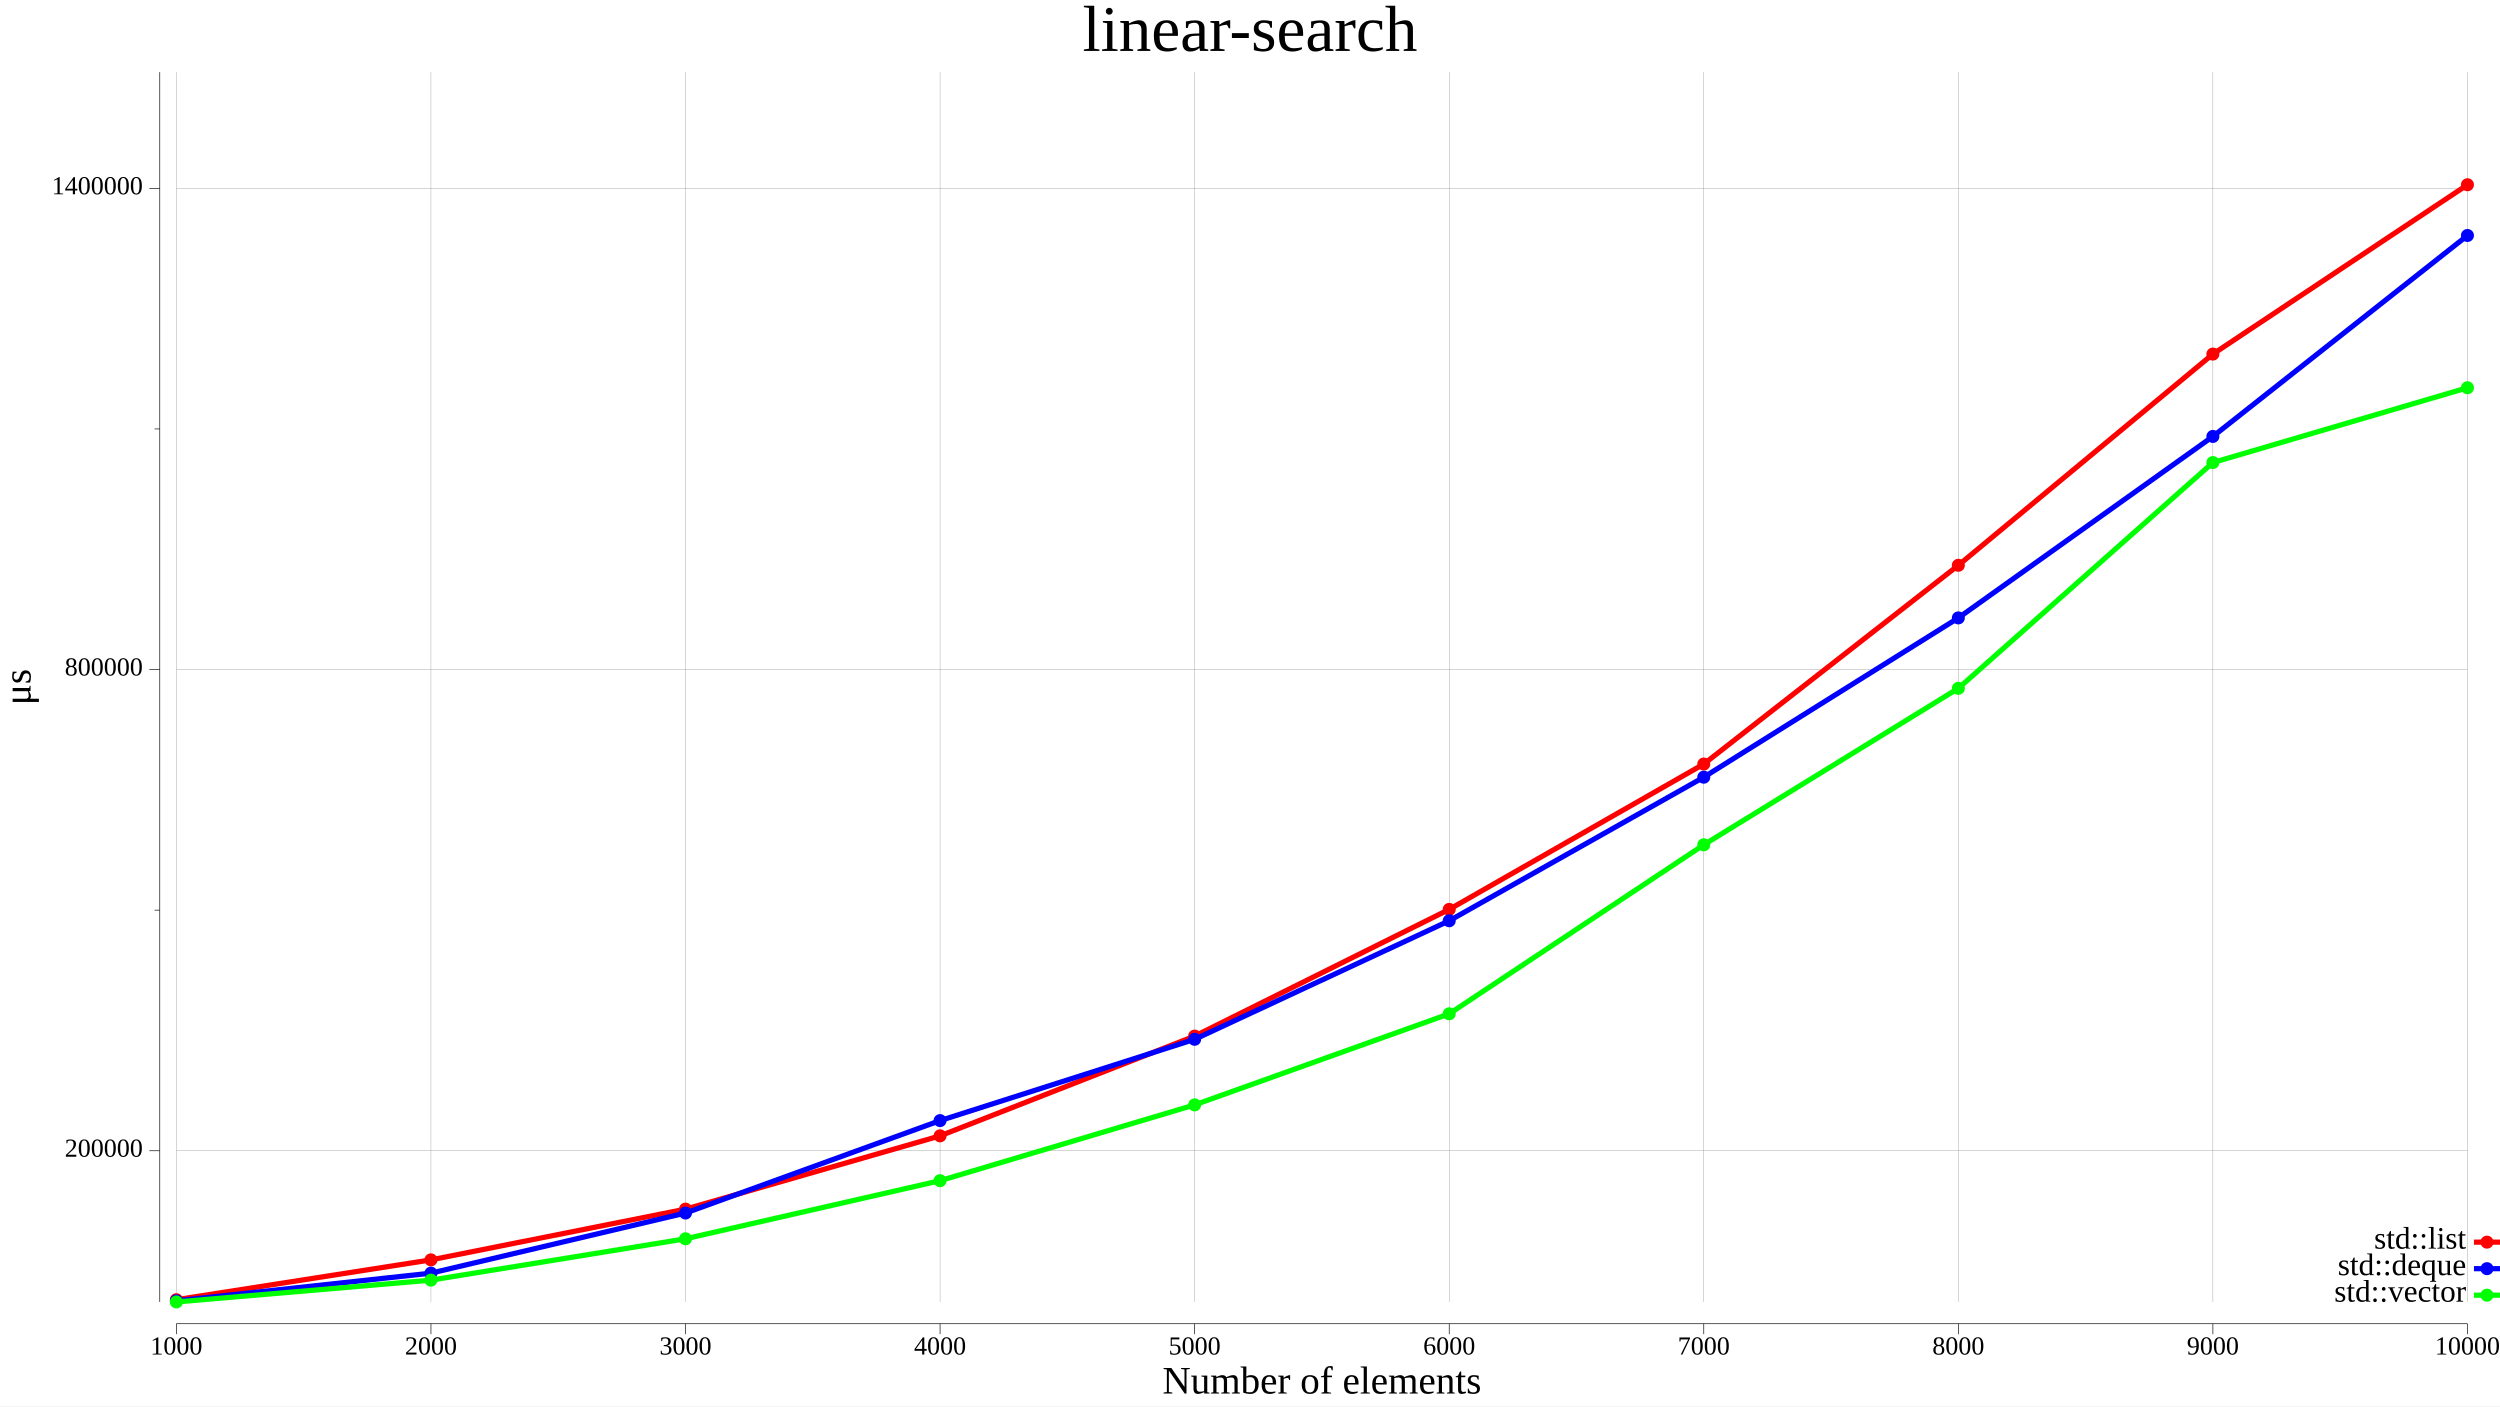
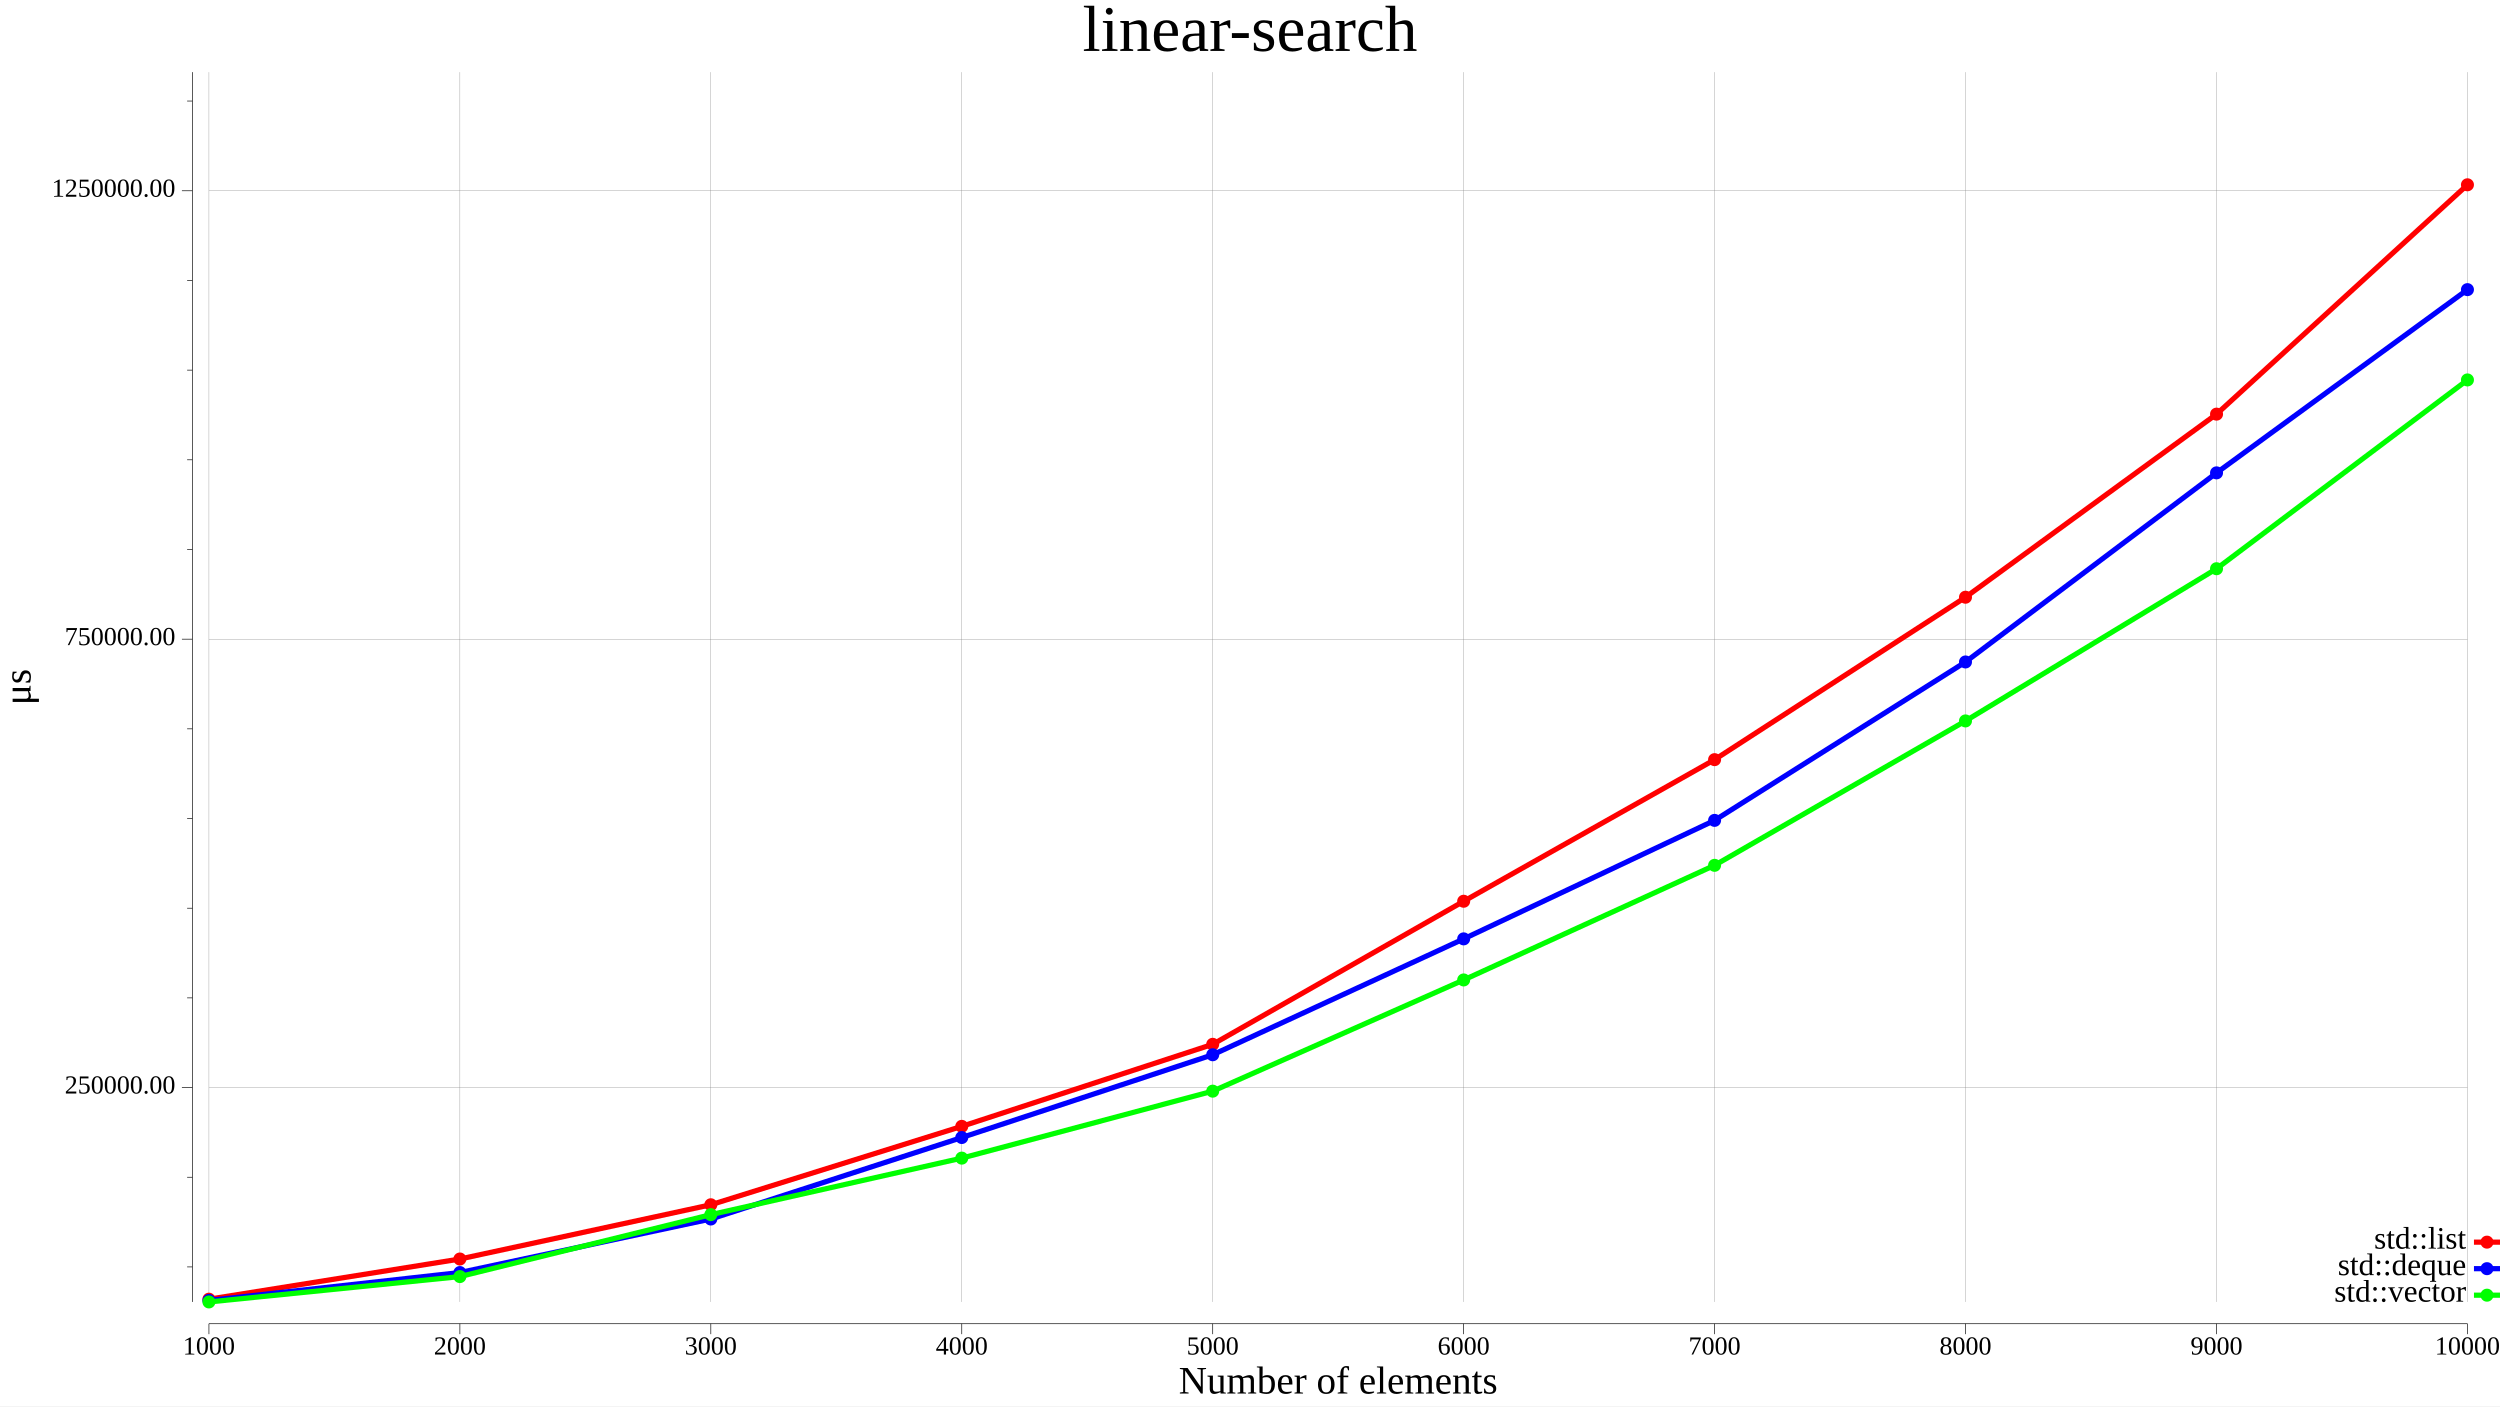
<svg xmlns="http://www.w3.org/2000/svg" width="1920pt" height="1080pt" viewBox="0 0 1920 1080">
  <g transform="scale(1, -1) translate(0, -1080)">
    <path d="M0,0L1920,0L1920,1080L0,1080Z" style="fill:#FFFFFF" />
    <text x="831.42" y="-1040.9" transform="scale(1, -1)" style="font-family:Liberation Serif;font-variant:normal;font-weight:normal;font-style:normal;font-size:50px">linear-search</text>
-     <text x="892.77" y="-9.756" transform="scale(1, -1)" style="font-family:Liberation Serif;font-variant:normal;font-weight:normal;font-style:normal;font-size:30px">Number of elements</text>
-     <text x="115.46" y="-39.727" transform="scale(1, -1)" style="font-family:Liberation Serif;font-variant:normal;font-weight:normal;font-style:normal;font-size:20px">1000</text>
-     <text x="310.97" y="-39.727" transform="scale(1, -1)" style="font-family:Liberation Serif;font-variant:normal;font-weight:normal;font-style:normal;font-size:20px">2000</text>
-     <text x="506.47" y="-39.727" transform="scale(1, -1)" style="font-family:Liberation Serif;font-variant:normal;font-weight:normal;font-style:normal;font-size:20px">3000</text>
-     <text x="701.97" y="-39.727" transform="scale(1, -1)" style="font-family:Liberation Serif;font-variant:normal;font-weight:normal;font-style:normal;font-size:20px">4000</text>
-     <text x="897.48" y="-39.727" transform="scale(1, -1)" style="font-family:Liberation Serif;font-variant:normal;font-weight:normal;font-style:normal;font-size:20px">5000</text>
-     <text x="1093" y="-39.727" transform="scale(1, -1)" style="font-family:Liberation Serif;font-variant:normal;font-weight:normal;font-style:normal;font-size:20px">6000</text>
-     <text x="1288.5" y="-39.727" transform="scale(1, -1)" style="font-family:Liberation Serif;font-variant:normal;font-weight:normal;font-style:normal;font-size:20px">7000</text>
-     <text x="1484" y="-39.727" transform="scale(1, -1)" style="font-family:Liberation Serif;font-variant:normal;font-weight:normal;font-style:normal;font-size:20px">8000</text>
-     <text x="1679.5" y="-39.727" transform="scale(1, -1)" style="font-family:Liberation Serif;font-variant:normal;font-weight:normal;font-style:normal;font-size:20px">9000</text>
+     <text x="905.27" y="-9.756" transform="scale(1, -1)" style="font-family:Liberation Serif;font-variant:normal;font-weight:normal;font-style:normal;font-size:30px">Number of elements</text>
+     <text x="140.46" y="-39.727" transform="scale(1, -1)" style="font-family:Liberation Serif;font-variant:normal;font-weight:normal;font-style:normal;font-size:20px">1000</text>
+     <text x="333.19" y="-39.727" transform="scale(1, -1)" style="font-family:Liberation Serif;font-variant:normal;font-weight:normal;font-style:normal;font-size:20px">2000</text>
+     <text x="525.91" y="-39.727" transform="scale(1, -1)" style="font-family:Liberation Serif;font-variant:normal;font-weight:normal;font-style:normal;font-size:20px">3000</text>
+     <text x="718.64" y="-39.727" transform="scale(1, -1)" style="font-family:Liberation Serif;font-variant:normal;font-weight:normal;font-style:normal;font-size:20px">4000</text>
+     <text x="911.37" y="-39.727" transform="scale(1, -1)" style="font-family:Liberation Serif;font-variant:normal;font-weight:normal;font-style:normal;font-size:20px">5000</text>
+     <text x="1104.1" y="-39.727" transform="scale(1, -1)" style="font-family:Liberation Serif;font-variant:normal;font-weight:normal;font-style:normal;font-size:20px">6000</text>
+     <text x="1296.8" y="-39.727" transform="scale(1, -1)" style="font-family:Liberation Serif;font-variant:normal;font-weight:normal;font-style:normal;font-size:20px">7000</text>
+     <text x="1489.5" y="-39.727" transform="scale(1, -1)" style="font-family:Liberation Serif;font-variant:normal;font-weight:normal;font-style:normal;font-size:20px">8000</text>
+     <text x="1682.3" y="-39.727" transform="scale(1, -1)" style="font-family:Liberation Serif;font-variant:normal;font-weight:normal;font-style:normal;font-size:20px">9000</text>
    <text x="1870" y="-39.727" transform="scale(1, -1)" style="font-family:Liberation Serif;font-variant:normal;font-weight:normal;font-style:normal;font-size:20px">10000</text>
-     <path d="M135.46,55.371L135.46,63.371" style="fill:none;stroke:#000000;stroke-width:0.5" />
-     <path d="M330.97,55.371L330.97,63.371" style="fill:none;stroke:#000000;stroke-width:0.5" />
-     <path d="M526.47,55.371L526.47,63.371" style="fill:none;stroke:#000000;stroke-width:0.5" />
-     <path d="M721.97,55.371L721.97,63.371" style="fill:none;stroke:#000000;stroke-width:0.5" />
-     <path d="M917.48,55.371L917.48,63.371" style="fill:none;stroke:#000000;stroke-width:0.5" />
-     <path d="M1113,55.371L1113,63.371" style="fill:none;stroke:#000000;stroke-width:0.5" />
-     <path d="M1308.5,55.371L1308.5,63.371" style="fill:none;stroke:#000000;stroke-width:0.5" />
-     <path d="M1504,55.371L1504,63.371" style="fill:none;stroke:#000000;stroke-width:0.5" />
-     <path d="M1699.5,55.371L1699.5,63.371" style="fill:none;stroke:#000000;stroke-width:0.5" />
+     <path d="M160.46,55.371L160.46,63.371" style="fill:none;stroke:#000000;stroke-width:0.5" />
+     <path d="M353.19,55.371L353.19,63.371" style="fill:none;stroke:#000000;stroke-width:0.5" />
+     <path d="M545.91,55.371L545.91,63.371" style="fill:none;stroke:#000000;stroke-width:0.5" />
+     <path d="M738.64,55.371L738.64,63.371" style="fill:none;stroke:#000000;stroke-width:0.5" />
+     <path d="M931.37,55.371L931.37,63.371" style="fill:none;stroke:#000000;stroke-width:0.5" />
+     <path d="M1124.1,55.371L1124.1,63.371" style="fill:none;stroke:#000000;stroke-width:0.5" />
+     <path d="M1316.8,55.371L1316.8,63.371" style="fill:none;stroke:#000000;stroke-width:0.5" />
+     <path d="M1509.5,55.371L1509.5,63.371" style="fill:none;stroke:#000000;stroke-width:0.5" />
+     <path d="M1702.3,55.371L1702.3,63.371" style="fill:none;stroke:#000000;stroke-width:0.5" />
    <path d="M1895,55.371L1895,63.371" style="fill:none;stroke:#000000;stroke-width:0.5" />
-     <path d="M135.46,63.371L1895,63.371" style="fill:none;stroke:#000000;stroke-width:0.5" />
+     <path d="M160.46,63.371L1895,63.371" style="fill:none;stroke:#000000;stroke-width:0.5" />
    <g transform="rotate(90)">
      <text x="538.49" y="23.467" transform="scale(1, -1)" style="font-family:Liberation Serif;font-variant:normal;font-weight:normal;font-style:normal;font-size:30px">μs</text>
    </g>
-     <text x="49.712" y="-191.64" transform="scale(1, -1)" style="font-family:Liberation Serif;font-variant:normal;font-weight:normal;font-style:normal;font-size:20px">200000</text>
-     <text x="49.712" y="-561.21" transform="scale(1, -1)" style="font-family:Liberation Serif;font-variant:normal;font-weight:normal;font-style:normal;font-size:20px">800000</text>
-     <text x="39.712" y="-930.79" transform="scale(1, -1)" style="font-family:Liberation Serif;font-variant:normal;font-weight:normal;font-style:normal;font-size:20px">1400000</text>
-     <path d="M114.71,196.21L122.71,196.21" style="fill:none;stroke:#000000;stroke-width:0.5" />
-     <path d="M114.71,565.79L122.71,565.79" style="fill:none;stroke:#000000;stroke-width:0.5" />
-     <path d="M114.71,935.36L122.71,935.36" style="fill:none;stroke:#000000;stroke-width:0.5" />
-     <path d="M118.71,381L122.71,381" style="fill:none;stroke:#000000;stroke-width:0.5" />
-     <path d="M118.71,750.57L122.71,750.57" style="fill:none;stroke:#000000;stroke-width:0.5" />
-     <path d="M122.71,80.11L122.71,1024.6" style="fill:none;stroke:#000000;stroke-width:0.5" />
-     <path d="M135.46,80.11L135.46,1024.6" style="fill:none;stroke:#808080;stroke-width:0.25" />
-     <path d="M330.97,80.11L330.97,1024.6" style="fill:none;stroke:#808080;stroke-width:0.25" />
-     <path d="M526.47,80.11L526.47,1024.6" style="fill:none;stroke:#808080;stroke-width:0.25" />
-     <path d="M721.97,80.11L721.97,1024.6" style="fill:none;stroke:#808080;stroke-width:0.25" />
-     <path d="M917.48,80.11L917.48,1024.6" style="fill:none;stroke:#808080;stroke-width:0.25" />
-     <path d="M1113,80.11L1113,1024.6" style="fill:none;stroke:#808080;stroke-width:0.25" />
-     <path d="M1308.5,80.11L1308.5,1024.6" style="fill:none;stroke:#808080;stroke-width:0.25" />
-     <path d="M1504,80.11L1504,1024.6" style="fill:none;stroke:#808080;stroke-width:0.25" />
-     <path d="M1699.5,80.11L1699.5,1024.6" style="fill:none;stroke:#808080;stroke-width:0.25" />
+     <text x="49.712" y="-240.19" transform="scale(1, -1)" style="font-family:Liberation Serif;font-variant:normal;font-weight:normal;font-style:normal;font-size:20px">250000.00</text>
+     <text x="49.712" y="-584.55" transform="scale(1, -1)" style="font-family:Liberation Serif;font-variant:normal;font-weight:normal;font-style:normal;font-size:20px">750000.00</text>
+     <text x="39.712" y="-928.91" transform="scale(1, -1)" style="font-family:Liberation Serif;font-variant:normal;font-weight:normal;font-style:normal;font-size:20px">1250000.00</text>
+     <path d="M139.71,244.76L147.71,244.76" style="fill:none;stroke:#000000;stroke-width:0.5" />
+     <path d="M139.71,589.12L147.71,589.12" style="fill:none;stroke:#000000;stroke-width:0.5" />
+     <path d="M139.71,933.48L147.71,933.48" style="fill:none;stroke:#000000;stroke-width:0.5" />
+     <path d="M143.71,107.01L147.71,107.01" style="fill:none;stroke:#000000;stroke-width:0.5" />
+     <path d="M143.71,175.88L147.71,175.88" style="fill:none;stroke:#000000;stroke-width:0.5" />
+     <path d="M143.71,313.63L147.71,313.63" style="fill:none;stroke:#000000;stroke-width:0.5" />
+     <path d="M143.71,382.5L147.71,382.5" style="fill:none;stroke:#000000;stroke-width:0.5" />
+     <path d="M143.71,451.38L147.71,451.38" style="fill:none;stroke:#000000;stroke-width:0.5" />
+     <path d="M143.71,520.25L147.71,520.25" style="fill:none;stroke:#000000;stroke-width:0.5" />
+     <path d="M143.71,657.99L147.71,657.99" style="fill:none;stroke:#000000;stroke-width:0.5" />
+     <path d="M143.71,726.87L147.71,726.87" style="fill:none;stroke:#000000;stroke-width:0.5" />
+     <path d="M143.71,795.74L147.71,795.74" style="fill:none;stroke:#000000;stroke-width:0.5" />
+     <path d="M143.71,864.61L147.71,864.61" style="fill:none;stroke:#000000;stroke-width:0.5" />
+     <path d="M143.71,1002.4L147.71,1002.4" style="fill:none;stroke:#000000;stroke-width:0.5" />
+     <path d="M147.71,80.11L147.71,1024.6" style="fill:none;stroke:#000000;stroke-width:0.5" />
+     <path d="M160.46,80.11L160.46,1024.6" style="fill:none;stroke:#808080;stroke-width:0.25" />
+     <path d="M353.19,80.11L353.19,1024.6" style="fill:none;stroke:#808080;stroke-width:0.25" />
+     <path d="M545.91,80.11L545.91,1024.6" style="fill:none;stroke:#808080;stroke-width:0.25" />
+     <path d="M738.64,80.11L738.64,1024.6" style="fill:none;stroke:#808080;stroke-width:0.25" />
+     <path d="M931.37,80.11L931.37,1024.6" style="fill:none;stroke:#808080;stroke-width:0.25" />
+     <path d="M1124.1,80.11L1124.1,1024.6" style="fill:none;stroke:#808080;stroke-width:0.25" />
+     <path d="M1316.8,80.11L1316.8,1024.6" style="fill:none;stroke:#808080;stroke-width:0.25" />
+     <path d="M1509.5,80.11L1509.5,1024.6" style="fill:none;stroke:#808080;stroke-width:0.25" />
+     <path d="M1702.3,80.11L1702.3,1024.6" style="fill:none;stroke:#808080;stroke-width:0.25" />
    <path d="M1895,80.11L1895,1024.6" style="fill:none;stroke:#808080;stroke-width:0.25" />
-     <path d="M135.46,196.21L1895,196.21" style="fill:none;stroke:#808080;stroke-width:0.25" />
-     <path d="M135.46,565.79L1895,565.79" style="fill:none;stroke:#808080;stroke-width:0.25" />
-     <path d="M135.46,935.36L1895,935.36" style="fill:none;stroke:#808080;stroke-width:0.25" />
-     <path d="M135.46,81.848L330.97,112.42L526.47,151.39L721.97,207.67L917.48,284.27L1113,381.59L1308.5,493.22L1504,645.86L1699.5,808.07L1895,938.12" style="fill:none;stroke:#FF0000;stroke-width:4" />
-     <path d="M140.46,81.848A5,5 0 1 1 130.46,81.848A5,5 0 1 1 140.46,81.848Z" style="fill:#FF0000" />
-     <path d="M335.97,112.42A5,5 0 1 1 325.97,112.42A5,5 0 1 1 335.97,112.42Z" style="fill:#FF0000" />
-     <path d="M531.47,151.39A5,5 0 1 1 521.47,151.39A5,5 0 1 1 531.47,151.39Z" style="fill:#FF0000" />
-     <path d="M726.97,207.67A5,5 0 1 1 716.97,207.67A5,5 0 1 1 726.97,207.67Z" style="fill:#FF0000" />
-     <path d="M922.48,284.27A5,5 0 1 1 912.48,284.27A5,5 0 1 1 922.48,284.27Z" style="fill:#FF0000" />
-     <path d="M1118,381.59A5,5 0 1 1 1108,381.59A5,5 0 1 1 1118,381.59Z" style="fill:#FF0000" />
-     <path d="M1313.5,493.22A5,5 0 1 1 1303.5,493.22A5,5 0 1 1 1313.5,493.22Z" style="fill:#FF0000" />
-     <path d="M1509,645.86A5,5 0 1 1 1499,645.86A5,5 0 1 1 1509,645.86Z" style="fill:#FF0000" />
-     <path d="M1704.5,808.07A5,5 0 1 1 1694.5,808.07A5,5 0 1 1 1704.5,808.07Z" style="fill:#FF0000" />
-     <path d="M1900,938.12A5,5 0 1 1 1890,938.12A5,5 0 1 1 1900,938.12Z" style="fill:#FF0000" />
-     <path d="M135.46,80.96L330.97,102.23L526.47,148.4L721.97,219.38L917.48,281.81L1113,372.86L1308.5,483.12L1504,605.45L1699.5,744.82L1895,899.15" style="fill:none;stroke:#0000FF;stroke-width:4" />
-     <path d="M140.46,80.96A5,5 0 1 1 130.46,80.96A5,5 0 1 1 140.46,80.96Z" style="fill:#0000FF" />
-     <path d="M335.97,102.23A5,5 0 1 1 325.97,102.23A5,5 0 1 1 335.97,102.23Z" style="fill:#0000FF" />
-     <path d="M531.47,148.4A5,5 0 1 1 521.47,148.4A5,5 0 1 1 531.47,148.4Z" style="fill:#0000FF" />
-     <path d="M726.97,219.38A5,5 0 1 1 716.97,219.38A5,5 0 1 1 726.97,219.38Z" style="fill:#0000FF" />
-     <path d="M922.48,281.81A5,5 0 1 1 912.48,281.81A5,5 0 1 1 922.48,281.81Z" style="fill:#0000FF" />
-     <path d="M1118,372.86A5,5 0 1 1 1108,372.86A5,5 0 1 1 1118,372.86Z" style="fill:#0000FF" />
-     <path d="M1313.5,483.12A5,5 0 1 1 1303.5,483.12A5,5 0 1 1 1313.5,483.12Z" style="fill:#0000FF" />
-     <path d="M1509,605.45A5,5 0 1 1 1499,605.45A5,5 0 1 1 1509,605.45Z" style="fill:#0000FF" />
-     <path d="M1704.5,744.82A5,5 0 1 1 1694.5,744.82A5,5 0 1 1 1704.5,744.82Z" style="fill:#0000FF" />
-     <path d="M1900,899.15A5,5 0 1 1 1890,899.15A5,5 0 1 1 1900,899.15Z" style="fill:#0000FF" />
-     <path d="M135.46,80.11L330.97,96.857L526.47,128.61L721.97,173.24L917.48,231.45L1113,301.39L1308.5,431.2L1504,551.37L1699.5,724.76L1895,782.21" style="fill:none;stroke:#00FF00;stroke-width:4" />
-     <path d="M140.46,80.11A5,5 0 1 1 130.46,80.11A5,5 0 1 1 140.46,80.11Z" style="fill:#00FF00" />
-     <path d="M335.97,96.857A5,5 0 1 1 325.97,96.857A5,5 0 1 1 335.97,96.857Z" style="fill:#00FF00" />
-     <path d="M531.47,128.61A5,5 0 1 1 521.47,128.61A5,5 0 1 1 531.47,128.61Z" style="fill:#00FF00" />
-     <path d="M726.97,173.24A5,5 0 1 1 716.97,173.24A5,5 0 1 1 726.97,173.24Z" style="fill:#00FF00" />
-     <path d="M922.48,231.45A5,5 0 1 1 912.48,231.45A5,5 0 1 1 922.48,231.45Z" style="fill:#00FF00" />
-     <path d="M1118,301.39A5,5 0 1 1 1108,301.39A5,5 0 1 1 1118,301.39Z" style="fill:#00FF00" />
-     <path d="M1313.5,431.2A5,5 0 1 1 1303.5,431.2A5,5 0 1 1 1313.5,431.2Z" style="fill:#00FF00" />
-     <path d="M1509,551.37A5,5 0 1 1 1499,551.37A5,5 0 1 1 1509,551.37Z" style="fill:#00FF00" />
-     <path d="M1704.5,724.76A5,5 0 1 1 1694.5,724.76A5,5 0 1 1 1704.5,724.76Z" style="fill:#00FF00" />
-     <path d="M1900,782.21A5,5 0 1 1 1890,782.21A5,5 0 1 1 1900,782.21Z" style="fill:#00FF00" />
+     <path d="M160.46,244.76L1895,244.76" style="fill:none;stroke:#808080;stroke-width:0.25" />
+     <path d="M160.46,589.12L1895,589.12" style="fill:none;stroke:#808080;stroke-width:0.25" />
+     <path d="M160.46,933.48L1895,933.48" style="fill:none;stroke:#808080;stroke-width:0.25" />
+     <path d="M160.46,82.222L353.19,113.08L545.91,154.74L738.64,214.96L931.37,277.97L1124.1,387.84L1316.8,496.59L1509.5,621.33L1702.3,761.94L1895,938.08" style="fill:none;stroke:#FF0000;stroke-width:4" />
+     <path d="M165.46,82.222A5,5 0 1 1 155.46,82.222A5,5 0 1 1 165.46,82.222Z" style="fill:#FF0000" />
+     <path d="M358.19,113.08A5,5 0 1 1 348.19,113.08A5,5 0 1 1 358.19,113.08Z" style="fill:#FF0000" />
+     <path d="M550.91,154.74A5,5 0 1 1 540.91,154.74A5,5 0 1 1 550.91,154.74Z" style="fill:#FF0000" />
+     <path d="M743.64,214.96A5,5 0 1 1 733.64,214.96A5,5 0 1 1 743.64,214.96Z" style="fill:#FF0000" />
+     <path d="M936.37,277.97A5,5 0 1 1 926.37,277.97A5,5 0 1 1 936.37,277.97Z" style="fill:#FF0000" />
+     <path d="M1129.1,387.84A5,5 0 1 1 1119.1,387.84A5,5 0 1 1 1129.1,387.84Z" style="fill:#FF0000" />
+     <path d="M1321.8,496.59A5,5 0 1 1 1311.8,496.59A5,5 0 1 1 1321.8,496.59Z" style="fill:#FF0000" />
+     <path d="M1514.5,621.33A5,5 0 1 1 1504.5,621.33A5,5 0 1 1 1514.5,621.33Z" style="fill:#FF0000" />
+     <path d="M1707.3,761.94A5,5 0 1 1 1697.3,761.94A5,5 0 1 1 1707.3,761.94Z" style="fill:#FF0000" />
+     <path d="M1900,938.08A5,5 0 1 1 1890,938.08A5,5 0 1 1 1900,938.08Z" style="fill:#FF0000" />
+     <path d="M160.46,81.25L353.19,102.69L545.91,143.8L738.64,206.38L931.37,269.95L1124.1,358.95L1316.8,449.95L1509.5,571.61L1702.3,716.84L1895,857.56" style="fill:none;stroke:#0000FF;stroke-width:4" />
+     <path d="M165.46,81.25A5,5 0 1 1 155.46,81.25A5,5 0 1 1 165.46,81.25Z" style="fill:#0000FF" />
+     <path d="M358.19,102.69A5,5 0 1 1 348.19,102.69A5,5 0 1 1 358.19,102.69Z" style="fill:#0000FF" />
+     <path d="M550.91,143.8A5,5 0 1 1 540.91,143.8A5,5 0 1 1 550.91,143.8Z" style="fill:#0000FF" />
+     <path d="M743.64,206.38A5,5 0 1 1 733.64,206.38A5,5 0 1 1 743.64,206.38Z" style="fill:#0000FF" />
+     <path d="M936.37,269.95A5,5 0 1 1 926.37,269.95A5,5 0 1 1 936.37,269.95Z" style="fill:#0000FF" />
+     <path d="M1129.1,358.95A5,5 0 1 1 1119.1,358.95A5,5 0 1 1 1129.1,358.95Z" style="fill:#0000FF" />
+     <path d="M1321.8,449.95A5,5 0 1 1 1311.8,449.95A5,5 0 1 1 1321.8,449.95Z" style="fill:#0000FF" />
+     <path d="M1514.5,571.61A5,5 0 1 1 1504.5,571.61A5,5 0 1 1 1514.5,571.61Z" style="fill:#0000FF" />
+     <path d="M1707.3,716.84A5,5 0 1 1 1697.3,716.84A5,5 0 1 1 1707.3,716.84Z" style="fill:#0000FF" />
+     <path d="M1900,857.56A5,5 0 1 1 1890,857.56A5,5 0 1 1 1900,857.56Z" style="fill:#0000FF" />
+     <path d="M160.46,80.11L353.19,99.581L545.91,147.16L738.64,190.56L931.37,241.99L1124.1,327.4L1316.8,415.43L1509.5,526.33L1702.3,643.22L1895,788.21" style="fill:none;stroke:#00FF00;stroke-width:4" />
+     <path d="M165.46,80.11A5,5 0 1 1 155.46,80.11A5,5 0 1 1 165.46,80.11Z" style="fill:#00FF00" />
+     <path d="M358.19,99.581A5,5 0 1 1 348.19,99.581A5,5 0 1 1 358.19,99.581Z" style="fill:#00FF00" />
+     <path d="M550.91,147.16A5,5 0 1 1 540.91,147.16A5,5 0 1 1 550.91,147.16Z" style="fill:#00FF00" />
+     <path d="M743.64,190.56A5,5 0 1 1 733.64,190.56A5,5 0 1 1 743.64,190.56Z" style="fill:#00FF00" />
+     <path d="M936.37,241.99A5,5 0 1 1 926.37,241.99A5,5 0 1 1 936.37,241.99Z" style="fill:#00FF00" />
+     <path d="M1129.1,327.4A5,5 0 1 1 1119.1,327.4A5,5 0 1 1 1129.1,327.4Z" style="fill:#00FF00" />
+     <path d="M1321.8,415.43A5,5 0 1 1 1311.8,415.43A5,5 0 1 1 1321.8,415.43Z" style="fill:#00FF00" />
+     <path d="M1514.5,526.33A5,5 0 1 1 1504.5,526.33A5,5 0 1 1 1514.5,526.33Z" style="fill:#00FF00" />
+     <path d="M1707.3,643.22A5,5 0 1 1 1697.3,643.22A5,5 0 1 1 1707.3,643.22Z" style="fill:#00FF00" />
+     <path d="M1900,788.21A5,5 0 1 1 1890,788.21A5,5 0 1 1 1900,788.21Z" style="fill:#00FF00" />
    <path d="M1900,126.03L1920,126.03" style="fill:none;stroke:#FF0000;stroke-width:4" />
    <path d="M1915,126.03A5,5 0 1 1 1905,126.03A5,5 0 1 1 1915,126.03Z" style="fill:#FF0000" />
    <text x="1823.3" y="-121.05" transform="scale(1, -1)" style="font-family:Liberation Serif;font-variant:normal;font-weight:normal;font-style:normal;font-size:24px">std::list</text>
    <path d="M1900,105.66L1920,105.66" style="fill:none;stroke:#0000FF;stroke-width:4" />
    <path d="M1915,105.66A5,5 0 1 1 1905,105.66A5,5 0 1 1 1915,105.66Z" style="fill:#0000FF" />
    <text x="1795.4" y="-100.69" transform="scale(1, -1)" style="font-family:Liberation Serif;font-variant:normal;font-weight:normal;font-style:normal;font-size:24px">std::deque</text>
    <path d="M1900,85.294L1920,85.294" style="fill:none;stroke:#00FF00;stroke-width:4" />
    <path d="M1915,85.294A5,5 0 1 1 1905,85.294A5,5 0 1 1 1915,85.294Z" style="fill:#00FF00" />
    <text x="1792.7" y="-80.319" transform="scale(1, -1)" style="font-family:Liberation Serif;font-variant:normal;font-weight:normal;font-style:normal;font-size:24px">std::vector</text>
  </g>
</svg>
